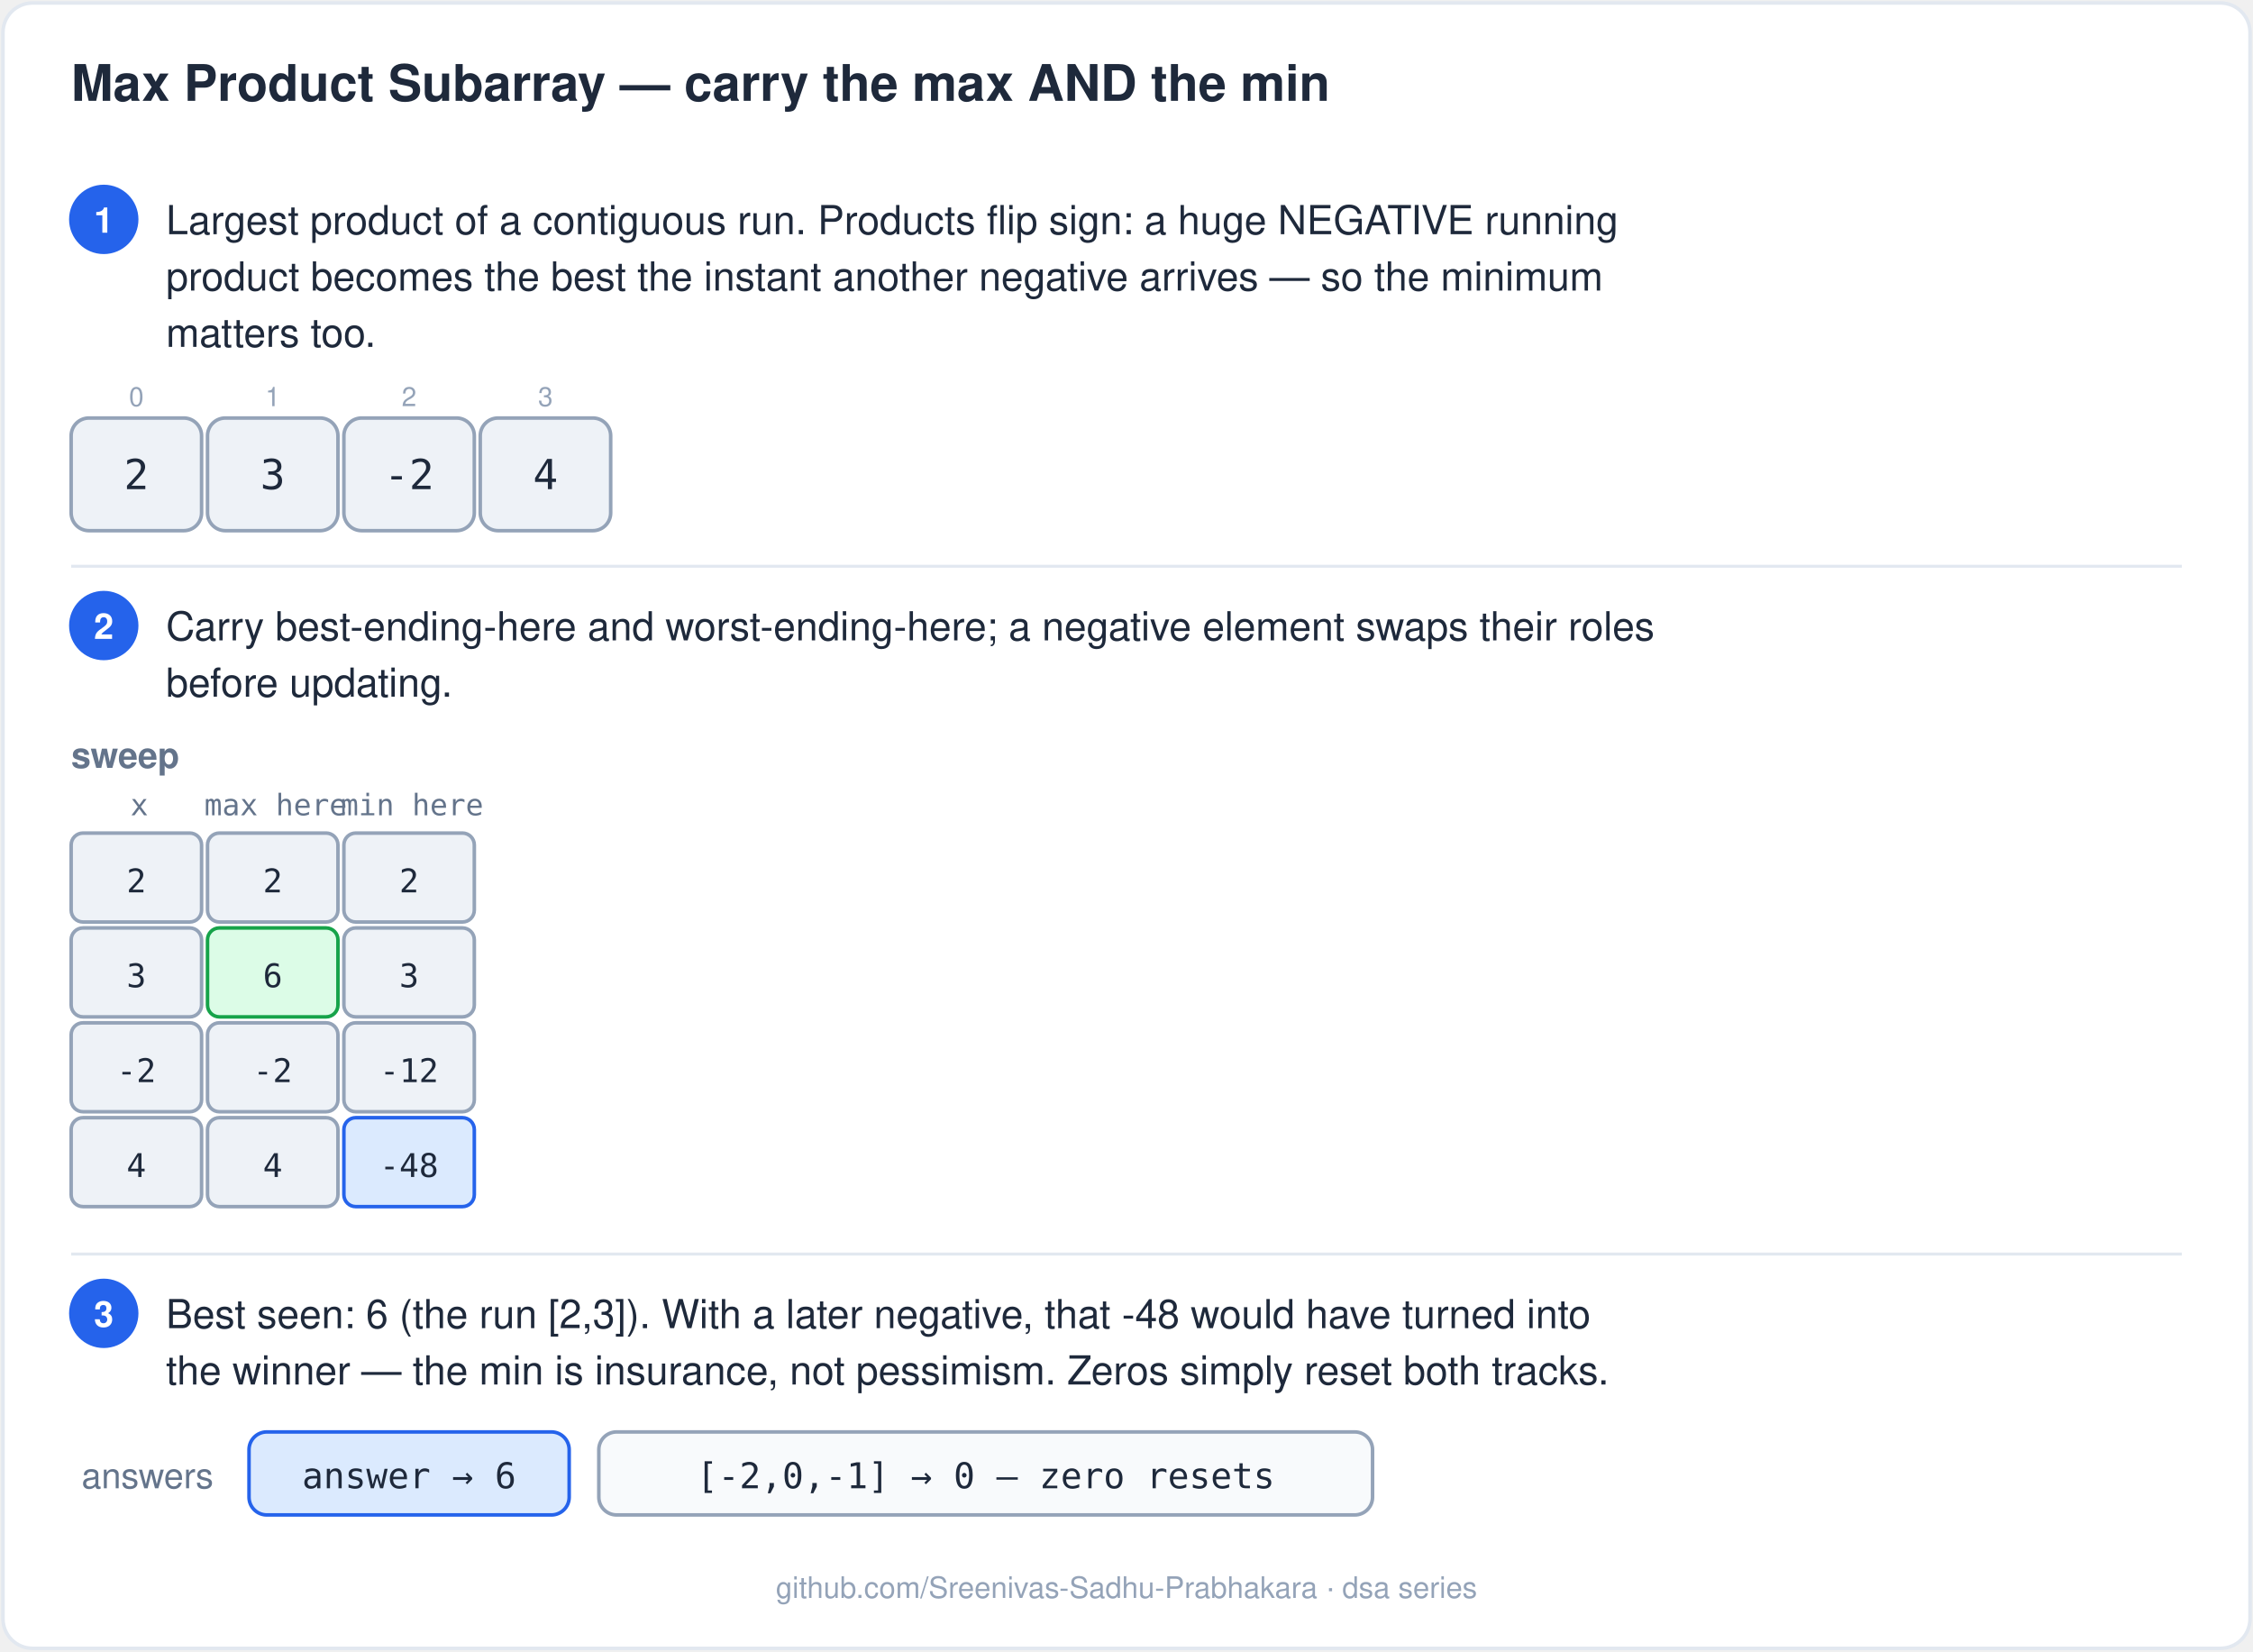
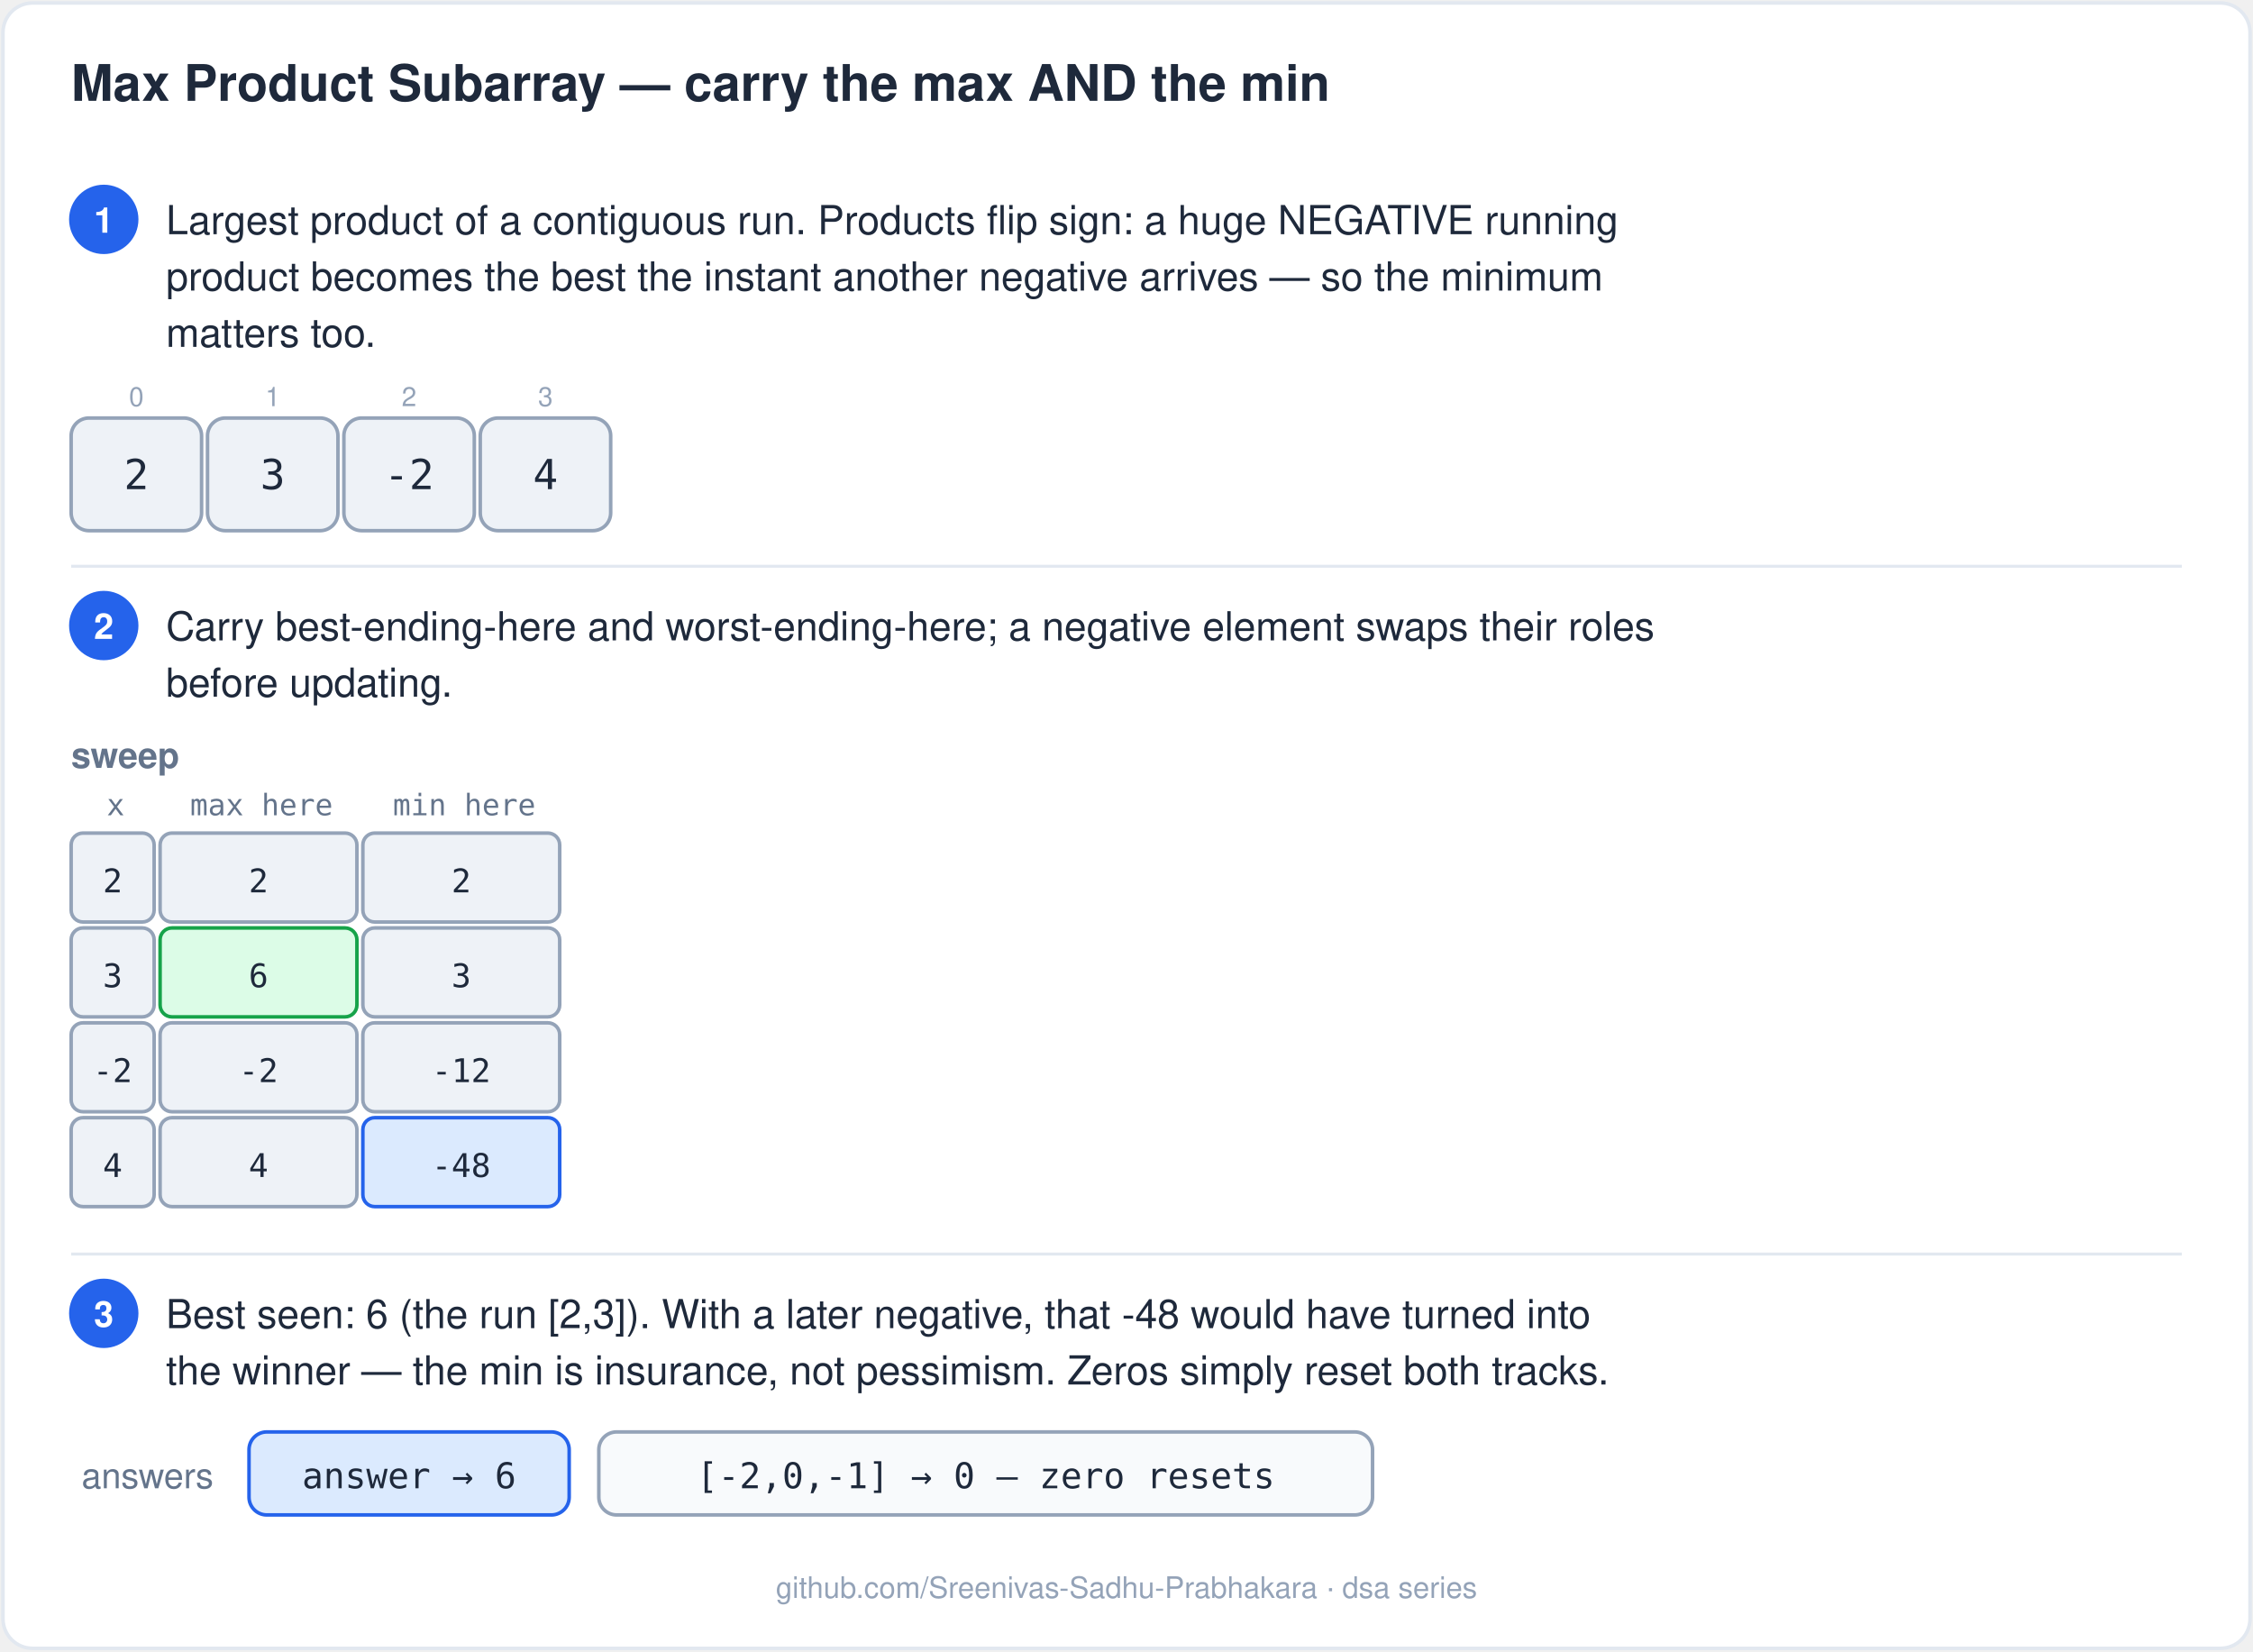
<svg xmlns="http://www.w3.org/2000/svg" width="760" height="557" viewBox="0 0 760 557" role="img" aria-label="Step-by-step visual walkthrough">
  <defs>
    <marker id="arr" markerWidth="8" markerHeight="8" refX="6" refY="3" orient="auto">
      <path d="M0,0 L7,3 L0,6 z" fill="context-stroke" />
    </marker>
  </defs>
  <rect x="1.0" y="1.0" width="758.0" height="555.0" rx="10" fill="#ffffff" stroke="#e2e8f0" stroke-width="1.2" />
  <text x="24.0" y="34.0" font-family="-apple-system,Segoe UI,Helvetica,Arial,sans-serif" font-size="17" fill="#1e293b" text-anchor="start" font-weight="600">Max Product Subarray — carry the max AND the min</text>
  <circle cx="35.0" cy="74.0" r="11" fill="#2563eb" stroke="#2563eb" stroke-width="1.4" />
  <text x="35.0" y="78.5" font-family="-apple-system,Segoe UI,Helvetica,Arial,sans-serif" font-size="12" fill="#ffffff" text-anchor="middle" font-weight="600">1</text>
  <text x="56.0" y="79.0" font-family="-apple-system,Segoe UI,Helvetica,Arial,sans-serif" font-size="13.5" fill="#1e293b" text-anchor="start">Largest product of a contiguous run. Products flip sign: a huge NEGATIVE running</text>
  <text x="56.0" y="98.0" font-family="-apple-system,Segoe UI,Helvetica,Arial,sans-serif" font-size="13.5" fill="#1e293b" text-anchor="start">product becomes the best the instant another negative arrives — so the minimum</text>
  <text x="56.0" y="117.0" font-family="-apple-system,Segoe UI,Helvetica,Arial,sans-serif" font-size="13.5" fill="#1e293b" text-anchor="start">matters too.</text>
  <rect x="24.0" y="141.0" width="44.0" height="38.0" rx="6" fill="#eef2f7" stroke="#94a3b8" stroke-width="1.2" />
  <text x="46.0" y="165.0" font-family="ui-monospace,Menlo,monospace" font-size="14" fill="#1e293b" text-anchor="middle">2</text>
  <text x="46.0" y="137.0" font-family="-apple-system,Segoe UI,Helvetica,Arial,sans-serif" font-size="9" fill="#94a3b8" text-anchor="middle">0</text>
  <rect x="70.0" y="141.0" width="44.0" height="38.0" rx="6" fill="#eef2f7" stroke="#94a3b8" stroke-width="1.2" />
  <text x="92.0" y="165.0" font-family="ui-monospace,Menlo,monospace" font-size="14" fill="#1e293b" text-anchor="middle">3</text>
  <text x="92.0" y="137.0" font-family="-apple-system,Segoe UI,Helvetica,Arial,sans-serif" font-size="9" fill="#94a3b8" text-anchor="middle">1</text>
  <rect x="116.0" y="141.0" width="44.0" height="38.0" rx="6" fill="#eef2f7" stroke="#94a3b8" stroke-width="1.2" />
  <text x="138.0" y="165.0" font-family="ui-monospace,Menlo,monospace" font-size="14" fill="#1e293b" text-anchor="middle">-2</text>
  <text x="138.0" y="137.0" font-family="-apple-system,Segoe UI,Helvetica,Arial,sans-serif" font-size="9" fill="#94a3b8" text-anchor="middle">2</text>
  <rect x="162.0" y="141.0" width="44.0" height="38.0" rx="6" fill="#eef2f7" stroke="#94a3b8" stroke-width="1.2" />
  <text x="184.0" y="165.0" font-family="ui-monospace,Menlo,monospace" font-size="14" fill="#1e293b" text-anchor="middle">4</text>
  <text x="184.0" y="137.0" font-family="-apple-system,Segoe UI,Helvetica,Arial,sans-serif" font-size="9" fill="#94a3b8" text-anchor="middle">3</text>
  <line x1="24.0" y1="191.0" x2="736.0" y2="191.0" stroke="#e2e8f0" stroke-width="1" />
  <circle cx="35.0" cy="211.0" r="11" fill="#2563eb" stroke="#2563eb" stroke-width="1.4" />
  <text x="35.0" y="215.5" font-family="-apple-system,Segoe UI,Helvetica,Arial,sans-serif" font-size="12" fill="#ffffff" text-anchor="middle" font-weight="600">2</text>
  <text x="56.0" y="216.0" font-family="-apple-system,Segoe UI,Helvetica,Arial,sans-serif" font-size="13.5" fill="#1e293b" text-anchor="start">Carry best-ending-here and worst-ending-here; a negative element swaps their roles</text>
  <text x="56.0" y="235.0" font-family="-apple-system,Segoe UI,Helvetica,Arial,sans-serif" font-size="13.5" fill="#1e293b" text-anchor="start">before updating.</text>
  <text x="24.0" y="259.0" font-family="-apple-system,Segoe UI,Helvetica,Arial,sans-serif" font-size="12" fill="#64748b" text-anchor="start" font-weight="600">sweep</text>
-   <text x="47.0" y="275.0" font-family="ui-monospace,Menlo,monospace" font-size="10" fill="#64748b" text-anchor="middle">x</text>
-   <text x="93.0" y="275.0" font-family="ui-monospace,Menlo,monospace" font-size="10" fill="#64748b" text-anchor="middle">max here</text>
-   <text x="139.0" y="275.0" font-family="ui-monospace,Menlo,monospace" font-size="10" fill="#64748b" text-anchor="middle">min here</text>
-   <rect x="24.0" y="281.0" width="44.0" height="30.0" rx="4" fill="#eef2f7" stroke="#94a3b8" stroke-width="1.2" />
-   <text x="46.0" y="301.0" font-family="ui-monospace,Menlo,monospace" font-size="11" fill="#1e293b" text-anchor="middle">2</text>
-   <rect x="70.0" y="281.0" width="44.0" height="30.0" rx="4" fill="#eef2f7" stroke="#94a3b8" stroke-width="1.2" />
-   <text x="92.0" y="301.0" font-family="ui-monospace,Menlo,monospace" font-size="11" fill="#1e293b" text-anchor="middle">2</text>
-   <rect x="116.0" y="281.0" width="44.0" height="30.0" rx="4" fill="#eef2f7" stroke="#94a3b8" stroke-width="1.2" />
-   <text x="138.0" y="301.0" font-family="ui-monospace,Menlo,monospace" font-size="11" fill="#1e293b" text-anchor="middle">2</text>
-   <rect x="24.0" y="313.0" width="44.0" height="30.0" rx="4" fill="#eef2f7" stroke="#94a3b8" stroke-width="1.2" />
-   <text x="46.0" y="333.0" font-family="ui-monospace,Menlo,monospace" font-size="11" fill="#1e293b" text-anchor="middle">3</text>
-   <rect x="70.0" y="313.0" width="44.0" height="30.0" rx="4" fill="#dcfce7" stroke="#16a34a" stroke-width="1.2" />
-   <text x="92.0" y="333.0" font-family="ui-monospace,Menlo,monospace" font-size="11" fill="#1e293b" text-anchor="middle">6</text>
-   <rect x="116.0" y="313.0" width="44.0" height="30.0" rx="4" fill="#eef2f7" stroke="#94a3b8" stroke-width="1.2" />
-   <text x="138.0" y="333.0" font-family="ui-monospace,Menlo,monospace" font-size="11" fill="#1e293b" text-anchor="middle">3</text>
-   <rect x="24.0" y="345.0" width="44.0" height="30.0" rx="4" fill="#eef2f7" stroke="#94a3b8" stroke-width="1.2" />
-   <text x="46.0" y="365.0" font-family="ui-monospace,Menlo,monospace" font-size="11" fill="#1e293b" text-anchor="middle">-2</text>
-   <rect x="70.0" y="345.0" width="44.0" height="30.0" rx="4" fill="#eef2f7" stroke="#94a3b8" stroke-width="1.2" />
-   <text x="92.0" y="365.0" font-family="ui-monospace,Menlo,monospace" font-size="11" fill="#1e293b" text-anchor="middle">-2</text>
-   <rect x="116.0" y="345.0" width="44.0" height="30.0" rx="4" fill="#eef2f7" stroke="#94a3b8" stroke-width="1.2" />
-   <text x="138.0" y="365.0" font-family="ui-monospace,Menlo,monospace" font-size="11" fill="#1e293b" text-anchor="middle">-12</text>
-   <rect x="24.0" y="377.0" width="44.0" height="30.0" rx="4" fill="#eef2f7" stroke="#94a3b8" stroke-width="1.2" />
-   <text x="46.0" y="397.0" font-family="ui-monospace,Menlo,monospace" font-size="11" fill="#1e293b" text-anchor="middle">4</text>
-   <rect x="70.0" y="377.0" width="44.0" height="30.0" rx="4" fill="#eef2f7" stroke="#94a3b8" stroke-width="1.2" />
-   <text x="92.0" y="397.0" font-family="ui-monospace,Menlo,monospace" font-size="11" fill="#1e293b" text-anchor="middle">4</text>
-   <rect x="116.0" y="377.0" width="44.0" height="30.0" rx="4" fill="#dbeafe" stroke="#2563eb" stroke-width="1.2" />
-   <text x="138.0" y="397.0" font-family="ui-monospace,Menlo,monospace" font-size="11" fill="#1e293b" text-anchor="middle">-48</text>
+   <text x="39.0" y="275.0" font-family="ui-monospace,Menlo,monospace" font-size="10" fill="#64748b" text-anchor="middle">x</text>
+   <text x="88.2" y="275.0" font-family="ui-monospace,Menlo,monospace" font-size="10" fill="#64748b" text-anchor="middle">max here</text>
+   <text x="156.6" y="275.0" font-family="ui-monospace,Menlo,monospace" font-size="10" fill="#64748b" text-anchor="middle">min here</text>
+   <rect x="24.0" y="281.0" width="28.0" height="30.0" rx="4" fill="#eef2f7" stroke="#94a3b8" stroke-width="1.2" />
+   <text x="38.0" y="301.0" font-family="ui-monospace,Menlo,monospace" font-size="11" fill="#1e293b" text-anchor="middle">2</text>
+   <rect x="54.0" y="281.0" width="66.4" height="30.0" rx="4" fill="#eef2f7" stroke="#94a3b8" stroke-width="1.2" />
+   <text x="87.2" y="301.0" font-family="ui-monospace,Menlo,monospace" font-size="11" fill="#1e293b" text-anchor="middle">2</text>
+   <rect x="122.4" y="281.0" width="66.4" height="30.0" rx="4" fill="#eef2f7" stroke="#94a3b8" stroke-width="1.2" />
+   <text x="155.6" y="301.0" font-family="ui-monospace,Menlo,monospace" font-size="11" fill="#1e293b" text-anchor="middle">2</text>
+   <rect x="24.0" y="313.0" width="28.0" height="30.0" rx="4" fill="#eef2f7" stroke="#94a3b8" stroke-width="1.2" />
+   <text x="38.0" y="333.0" font-family="ui-monospace,Menlo,monospace" font-size="11" fill="#1e293b" text-anchor="middle">3</text>
+   <rect x="54.0" y="313.0" width="66.4" height="30.0" rx="4" fill="#dcfce7" stroke="#16a34a" stroke-width="1.2" />
+   <text x="87.2" y="333.0" font-family="ui-monospace,Menlo,monospace" font-size="11" fill="#1e293b" text-anchor="middle">6</text>
+   <rect x="122.4" y="313.0" width="66.4" height="30.0" rx="4" fill="#eef2f7" stroke="#94a3b8" stroke-width="1.2" />
+   <text x="155.6" y="333.0" font-family="ui-monospace,Menlo,monospace" font-size="11" fill="#1e293b" text-anchor="middle">3</text>
+   <rect x="24.0" y="345.0" width="28.0" height="30.0" rx="4" fill="#eef2f7" stroke="#94a3b8" stroke-width="1.2" />
+   <text x="38.0" y="365.0" font-family="ui-monospace,Menlo,monospace" font-size="11" fill="#1e293b" text-anchor="middle">-2</text>
+   <rect x="54.0" y="345.0" width="66.4" height="30.0" rx="4" fill="#eef2f7" stroke="#94a3b8" stroke-width="1.2" />
+   <text x="87.2" y="365.0" font-family="ui-monospace,Menlo,monospace" font-size="11" fill="#1e293b" text-anchor="middle">-2</text>
+   <rect x="122.4" y="345.0" width="66.4" height="30.0" rx="4" fill="#eef2f7" stroke="#94a3b8" stroke-width="1.2" />
+   <text x="155.6" y="365.0" font-family="ui-monospace,Menlo,monospace" font-size="11" fill="#1e293b" text-anchor="middle">-12</text>
+   <rect x="24.0" y="377.0" width="28.0" height="30.0" rx="4" fill="#eef2f7" stroke="#94a3b8" stroke-width="1.2" />
+   <text x="38.0" y="397.0" font-family="ui-monospace,Menlo,monospace" font-size="11" fill="#1e293b" text-anchor="middle">4</text>
+   <rect x="54.0" y="377.0" width="66.4" height="30.0" rx="4" fill="#eef2f7" stroke="#94a3b8" stroke-width="1.2" />
+   <text x="87.2" y="397.0" font-family="ui-monospace,Menlo,monospace" font-size="11" fill="#1e293b" text-anchor="middle">4</text>
+   <rect x="122.4" y="377.0" width="66.4" height="30.0" rx="4" fill="#dbeafe" stroke="#2563eb" stroke-width="1.2" />
+   <text x="155.6" y="397.0" font-family="ui-monospace,Menlo,monospace" font-size="11" fill="#1e293b" text-anchor="middle">-48</text>
  <line x1="24.0" y1="423.0" x2="736.0" y2="423.0" stroke="#e2e8f0" stroke-width="1" />
  <circle cx="35.0" cy="443.0" r="11" fill="#2563eb" stroke="#2563eb" stroke-width="1.4" />
  <text x="35.0" y="447.5" font-family="-apple-system,Segoe UI,Helvetica,Arial,sans-serif" font-size="12" fill="#ffffff" text-anchor="middle" font-weight="600">3</text>
  <text x="56.0" y="448.0" font-family="-apple-system,Segoe UI,Helvetica,Arial,sans-serif" font-size="13.5" fill="#1e293b" text-anchor="start">Best seen: 6 (the run [2,3]). With a later negative, that -48 would have turned into</text>
  <text x="56.0" y="467.0" font-family="-apple-system,Segoe UI,Helvetica,Arial,sans-serif" font-size="13.5" fill="#1e293b" text-anchor="start">the winner — the min is insurance, not pessimism. Zeros simply reset both tracks.</text>
  <text x="72.0" y="502.0" font-family="-apple-system,Segoe UI,Helvetica,Arial,sans-serif" font-size="12" fill="#64748b" text-anchor="end">answers</text>
  <rect x="84.0" y="483.0" width="108.0" height="28.0" rx="6" fill="#dbeafe" stroke="#2563eb" stroke-width="1.2" />
  <text x="138.0" y="502.0" font-family="ui-monospace,Menlo,monospace" font-size="12" fill="#1e293b" text-anchor="middle">answer → 6</text>
  <rect x="202.0" y="483.0" width="261.0" height="28.0" rx="6" fill="#f8fafc" stroke="#94a3b8" stroke-width="1.2" />
  <text x="332.5" y="502.0" font-family="ui-monospace,Menlo,monospace" font-size="12" fill="#1e293b" text-anchor="middle">[-2,0,-1] → 0 — zero resets</text>
  <text x="380.0" y="539.0" font-family="-apple-system,Segoe UI,Helvetica,Arial,sans-serif" font-size="10" fill="#94a3b8" text-anchor="middle">github.com/Sreenivas-Sadhu-Prabhakara · dsa series</text>
</svg>
